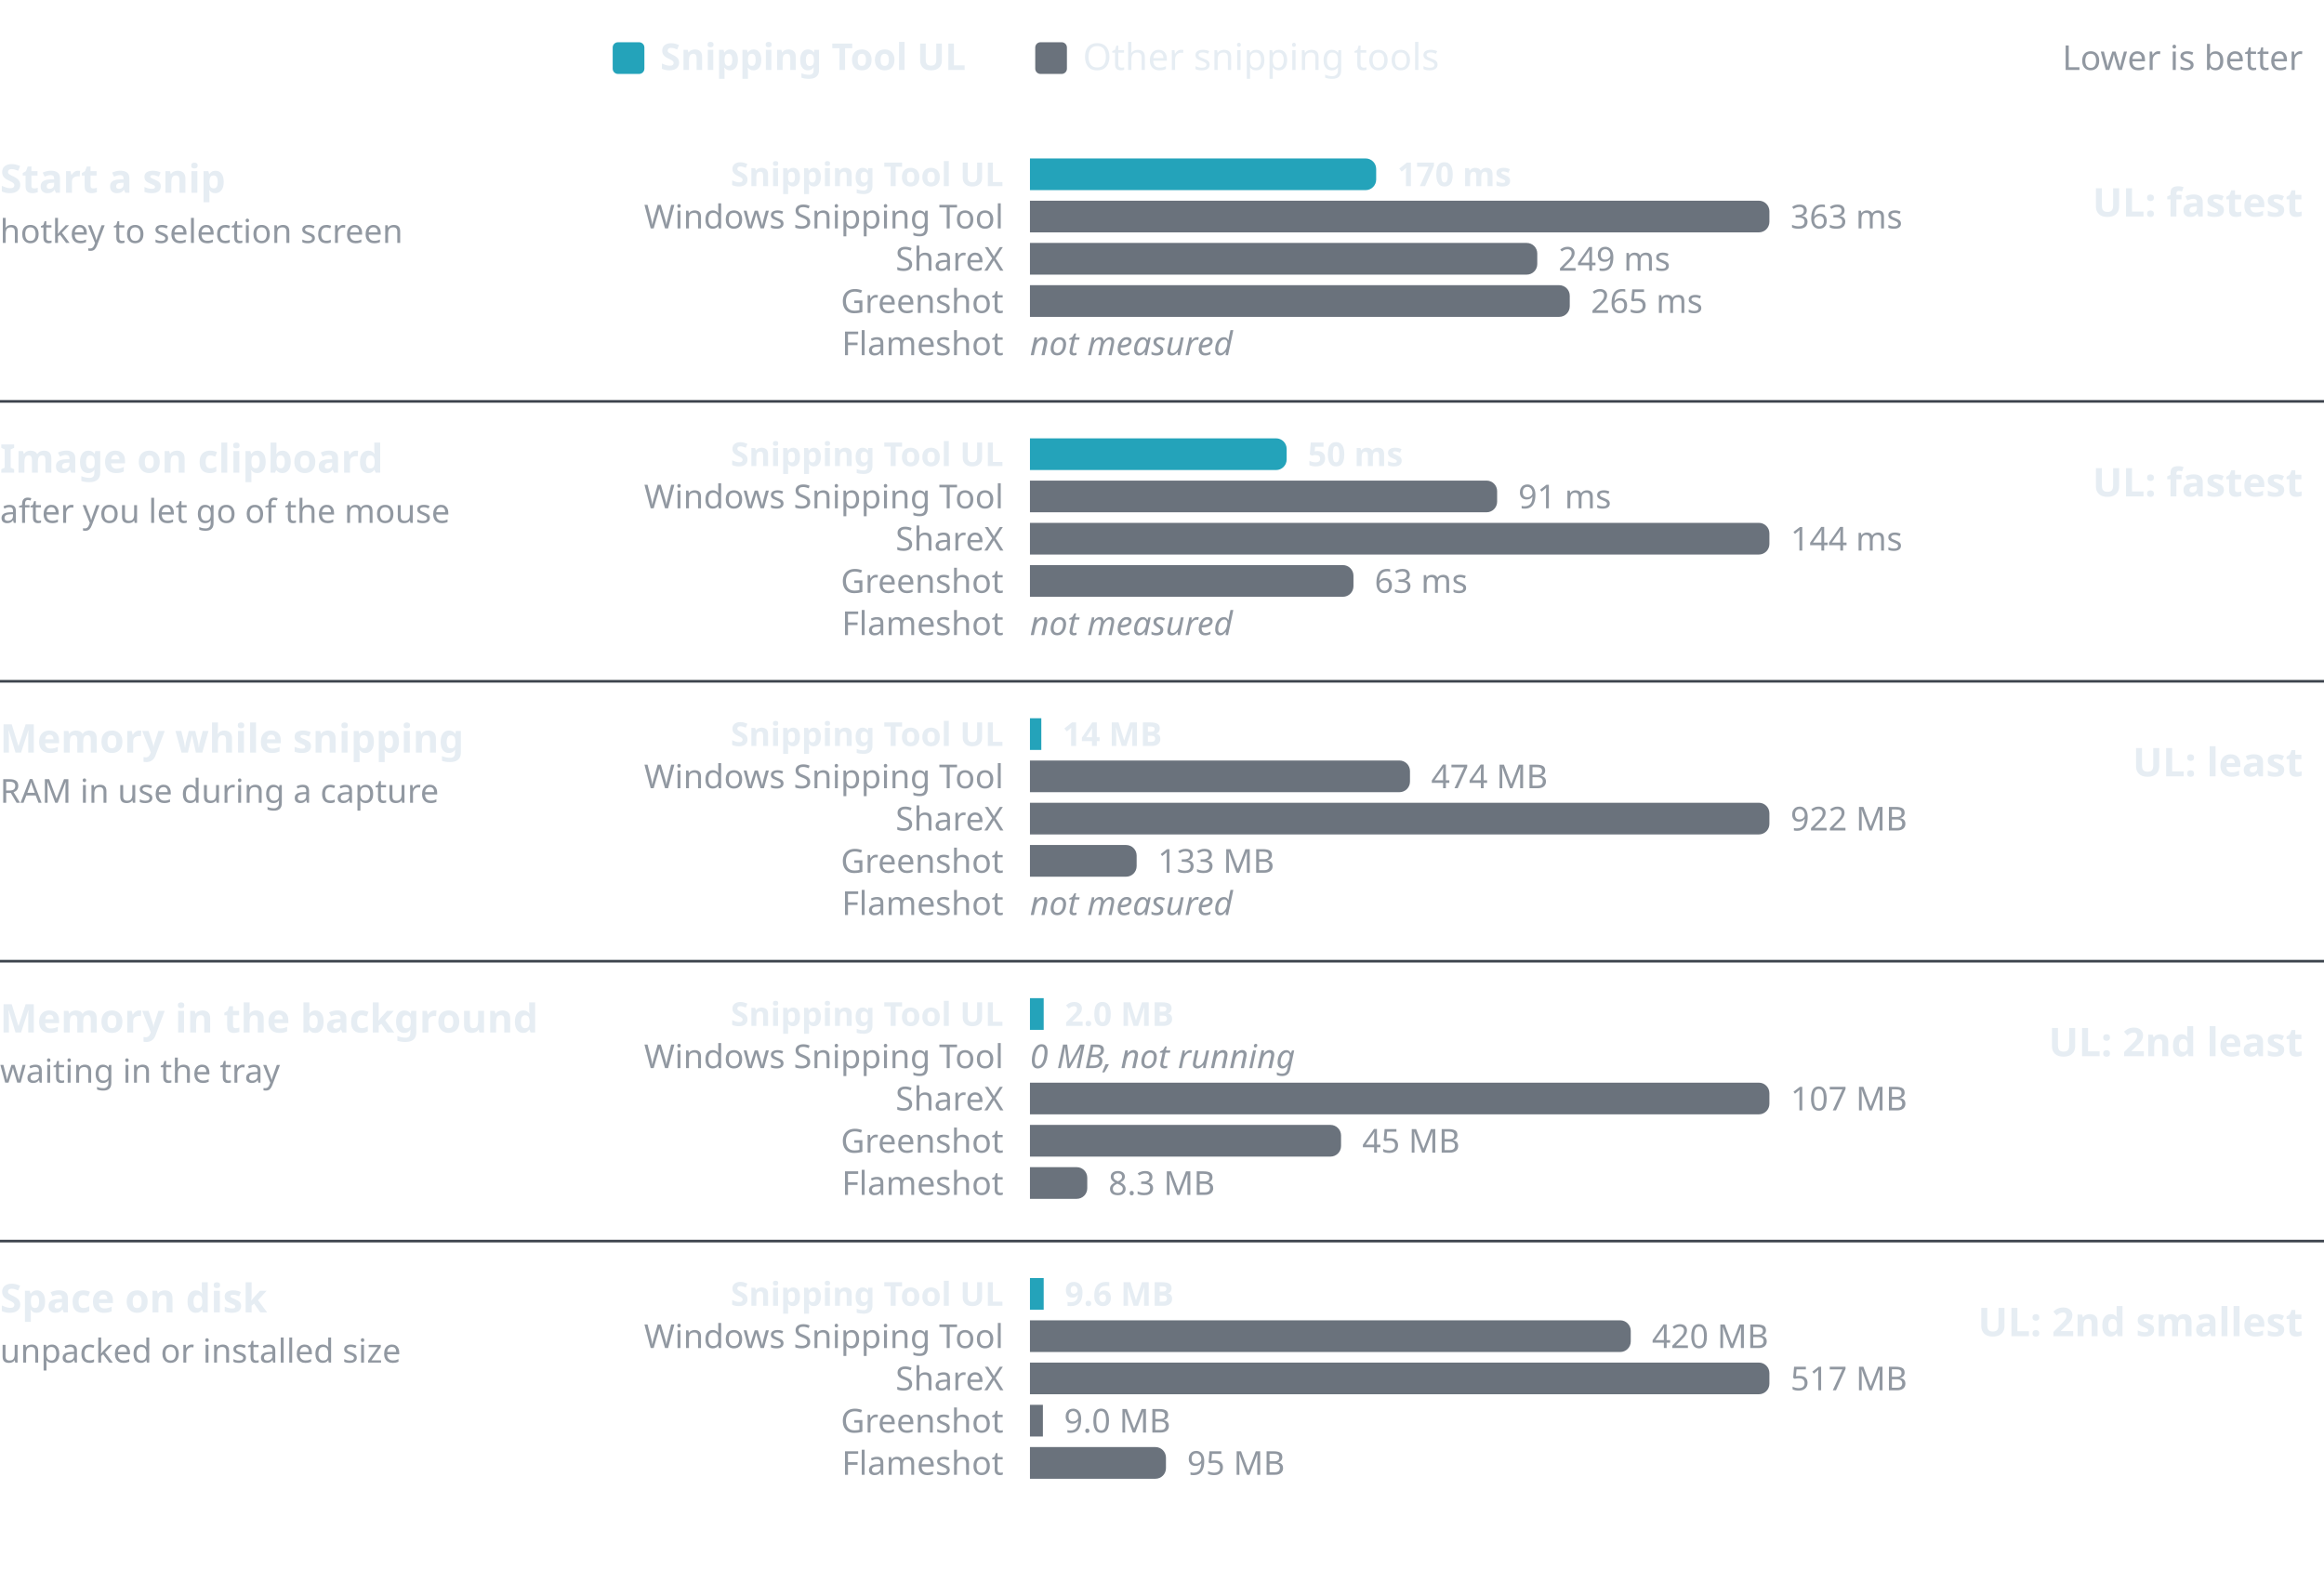
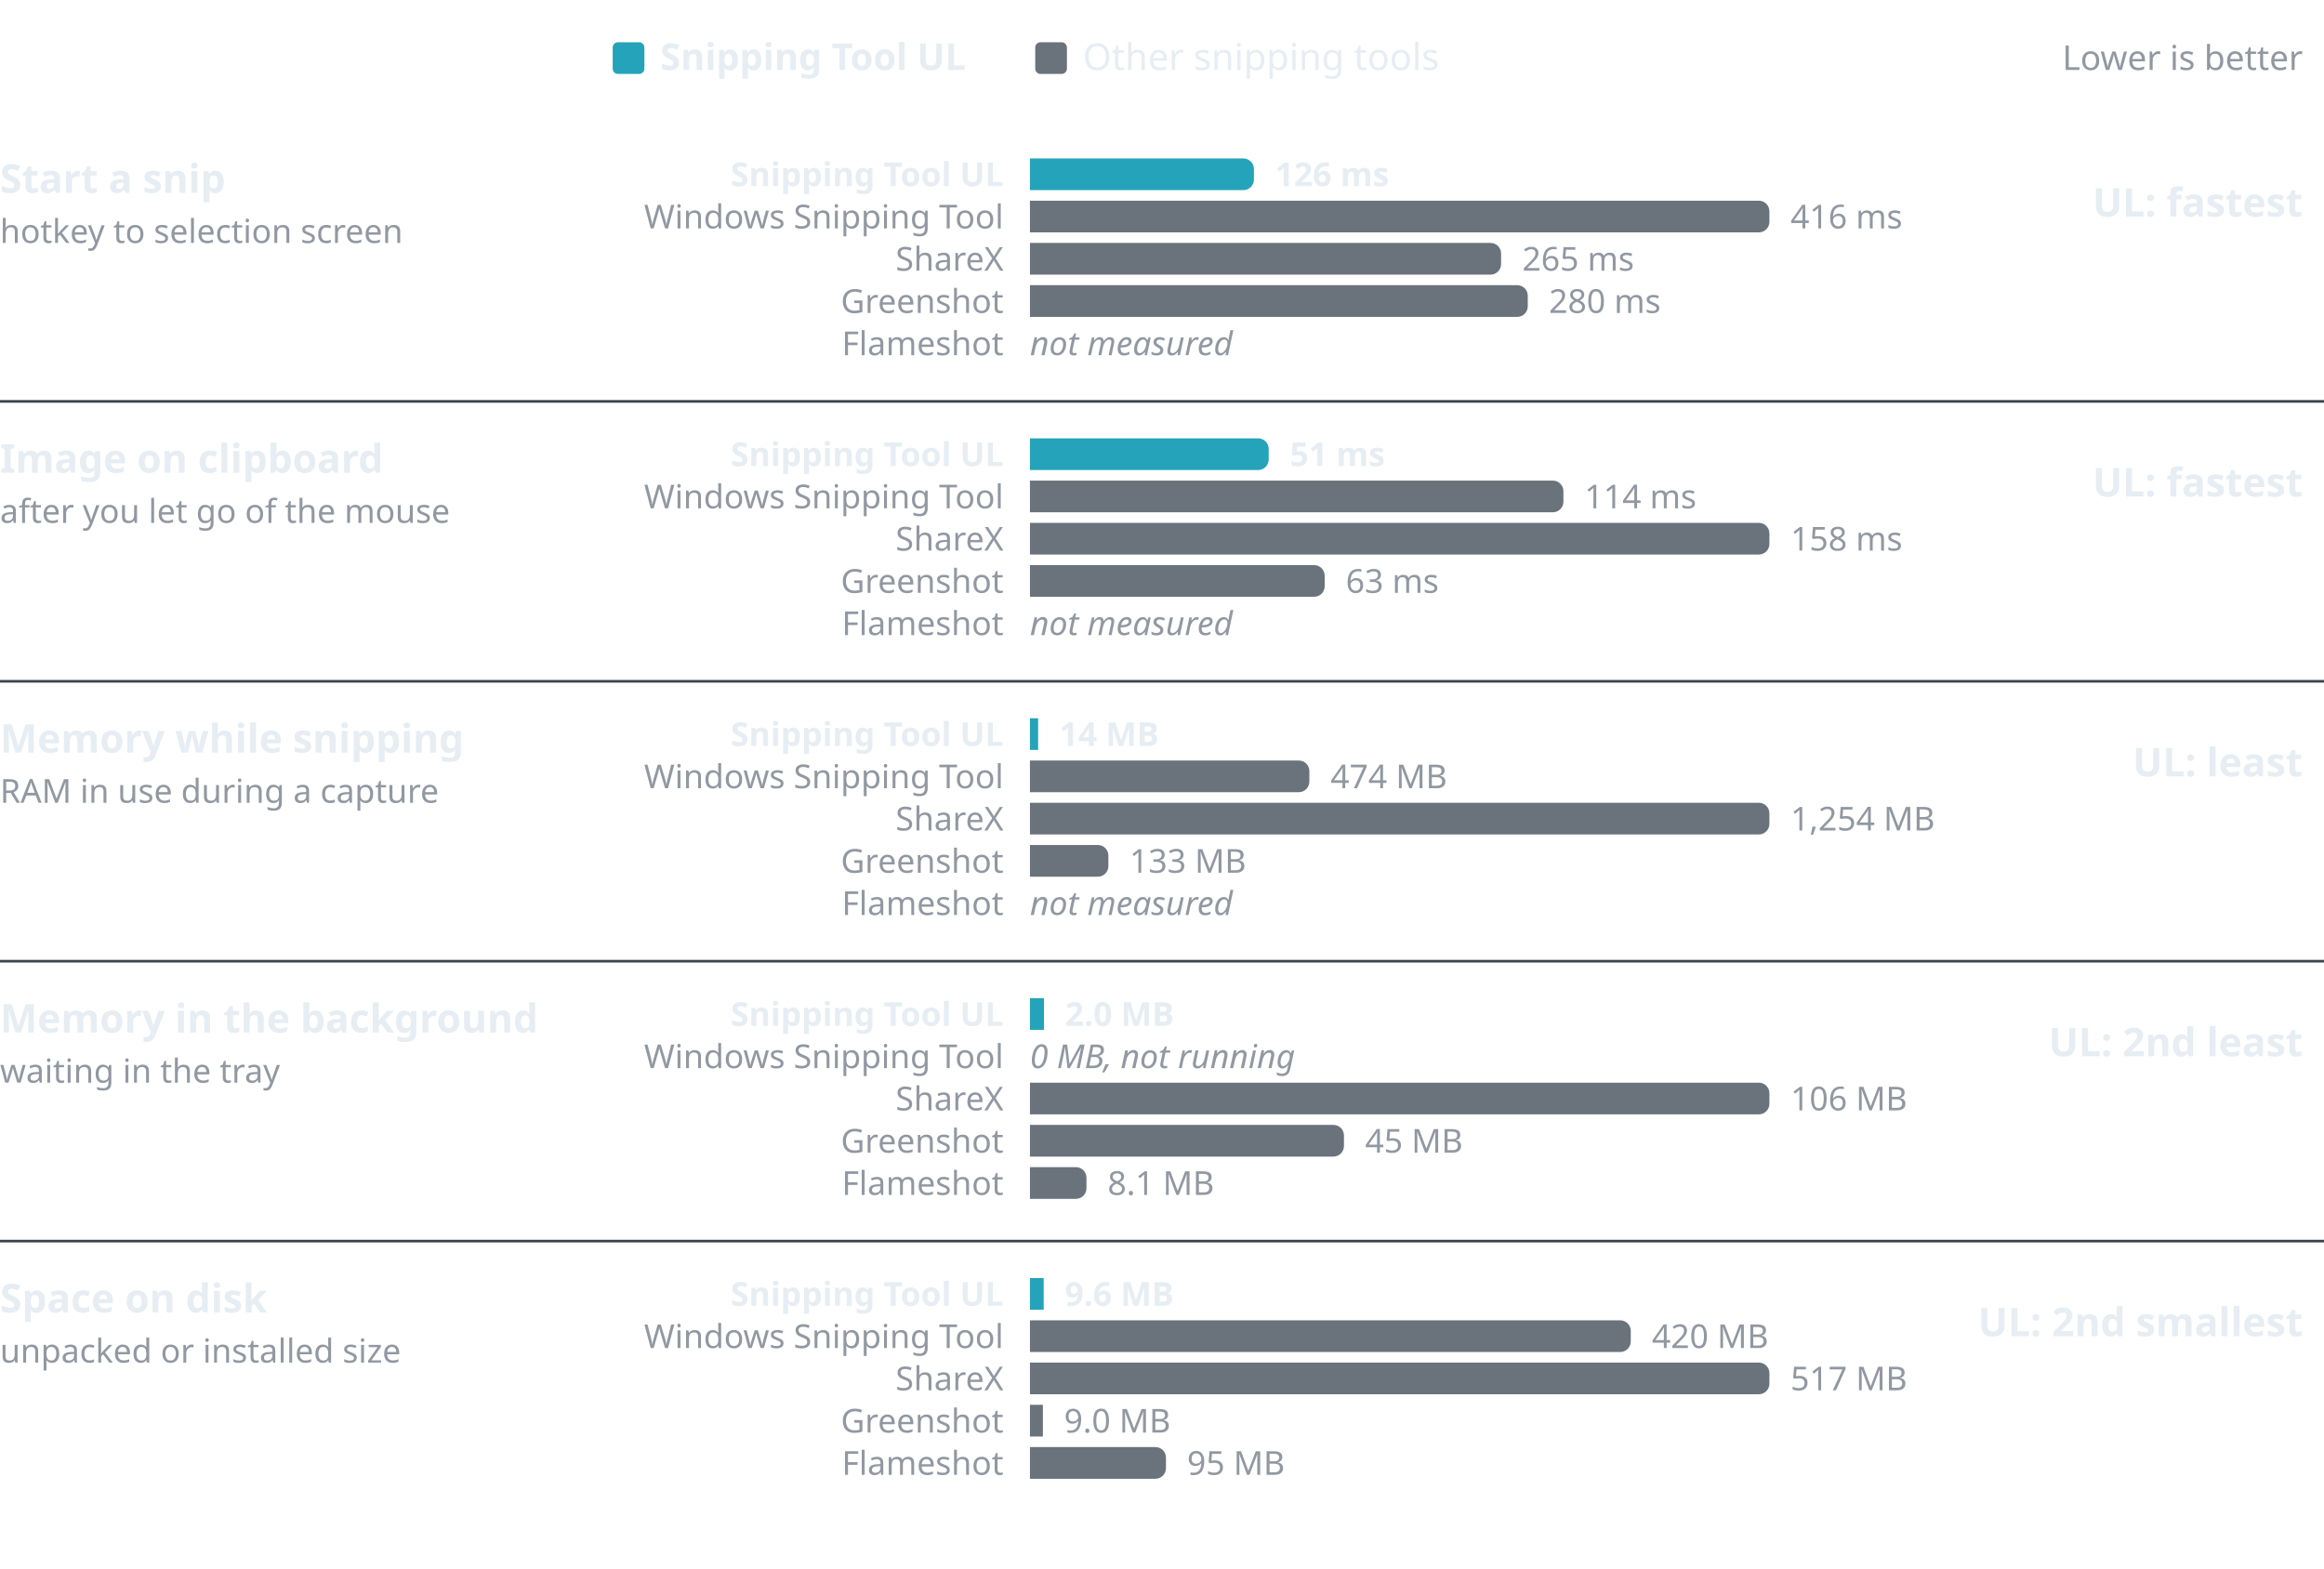
<svg xmlns="http://www.w3.org/2000/svg" width="880" height="594" viewBox="0 0 880 594" font-family="-apple-system, BlinkMacSystemFont, 'Segoe UI', 'Noto Sans', Helvetica, Arial, sans-serif" role="img" aria-labelledby="t d">
  <rect x="232" y="16" width="12" height="12" rx="2" fill="#24A3BA" />
  <text x="250" y="26.5" font-size="14" font-weight="600" fill="#E6EDF3">Snipping Tool UL</text>
  <rect x="392" y="16" width="12" height="12" rx="2" fill="#6A727C" />
  <text x="410" y="26.5" font-size="14" fill="#E6EDF3">Other snipping tools</text>
  <text x="872" y="26.5" font-size="13" fill="#9198A1" text-anchor="end">Lower is better</text>
  <text x="0" y="73" font-size="15" font-weight="600" fill="#E6EDF3">Start a snip</text>
  <text x="0" y="92" font-size="12.5" fill="#9198A1">hotkey to selection screen</text>
  <text x="380" y="70.5" font-size="12.5" font-weight="600" fill="#E6EDF3" text-anchor="end">Snipping Tool UL</text>
-   <path d="M390,60 h127.1 a4,4 0 0 1 4,4 v4 a4,4 0 0 1 -4,4 h-127.1 z" fill="#24A3BA" />
-   <text x="529.1" y="70.5" font-size="12.5" font-weight="600" fill="#E6EDF3">170 ms</text>
+   <path d="M390,60 h80.8 a4,4 0 0 1 4,4 v4 a4,4 0 0 1 -4,4 h-80.8 z" fill="#24A3BA" />
+   <text x="482.8" y="70.5" font-size="12.5" font-weight="600" fill="#E6EDF3">126 ms</text>
  <text x="380" y="86.5" font-size="12.5" font-weight="400" fill="#9198A1" text-anchor="end">Windows Snipping Tool</text>
  <path d="M390,76 h276.0 a4,4 0 0 1 4,4 v4 a4,4 0 0 1 -4,4 h-276.0 z" fill="#6A727C" />
-   <text x="678.0" y="86.5" font-size="12.5" font-weight="400" fill="#9198A1">363 ms</text>
+   <text x="678.0" y="86.5" font-size="12.5" font-weight="400" fill="#9198A1">416 ms</text>
  <text x="380" y="102.5" font-size="12.5" font-weight="400" fill="#9198A1" text-anchor="end">ShareX</text>
-   <path d="M390,92 h188.1 a4,4 0 0 1 4,4 v4 a4,4 0 0 1 -4,4 h-188.1 z" fill="#6A727C" />
-   <text x="590.1" y="102.5" font-size="12.5" font-weight="400" fill="#9198A1">249 ms</text>
+   <path d="M390,92 h174.4 a4,4 0 0 1 4,4 v4 a4,4 0 0 1 -4,4 h-174.4 z" fill="#6A727C" />
+   <text x="576.4" y="102.5" font-size="12.5" font-weight="400" fill="#9198A1">265 ms</text>
  <text x="380" y="118.5" font-size="12.5" font-weight="400" fill="#9198A1" text-anchor="end">Greenshot</text>
-   <path d="M390,108 h200.4 a4,4 0 0 1 4,4 v4 a4,4 0 0 1 -4,4 h-200.4 z" fill="#6A727C" />
-   <text x="602.4" y="118.5" font-size="12.5" font-weight="400" fill="#9198A1">265 ms</text>
+   <path d="M390,108 h184.5 a4,4 0 0 1 4,4 v4 a4,4 0 0 1 -4,4 h-184.5 z" fill="#6A727C" />
+   <text x="586.5" y="118.5" font-size="12.5" font-weight="400" fill="#9198A1">280 ms</text>
  <text x="380" y="134.5" font-size="12.5" font-weight="400" fill="#9198A1" text-anchor="end">Flameshot</text>
  <text x="390" y="134.5" font-size="12.5" font-style="italic" fill="#9198A1">not measured</text>
  <text x="872" y="82" font-size="15" font-weight="700" fill="#E6EDF3" text-anchor="end">UL: fastest</text>
  <line x1="0" x2="880" y1="152" y2="152" stroke="#3D444D" stroke-width="1" />
  <text x="0" y="179" font-size="15" font-weight="600" fill="#E6EDF3">Image on clipboard</text>
  <text x="0" y="198" font-size="12.5" fill="#9198A1">after you let go of the mouse</text>
  <text x="380" y="176.5" font-size="12.5" font-weight="600" fill="#E6EDF3" text-anchor="end">Snipping Tool UL</text>
-   <path d="M390,166 h93.2 a4,4 0 0 1 4,4 v4 a4,4 0 0 1 -4,4 h-93.2 z" fill="#24A3BA" />
-   <text x="495.2" y="176.5" font-size="12.5" font-weight="600" fill="#E6EDF3">50 ms</text>
+   <path d="M390,166 h86.4 a4,4 0 0 1 4,4 v4 a4,4 0 0 1 -4,4 h-86.4 z" fill="#24A3BA" />
+   <text x="488.4" y="176.5" font-size="12.5" font-weight="600" fill="#E6EDF3">51 ms</text>
  <text x="380" y="192.5" font-size="12.5" font-weight="400" fill="#9198A1" text-anchor="end">Windows Snipping Tool</text>
-   <path d="M390,182 h172.9 a4,4 0 0 1 4,4 v4 a4,4 0 0 1 -4,4 h-172.9 z" fill="#6A727C" />
-   <text x="574.9" y="192.5" font-size="12.5" font-weight="400" fill="#9198A1">91 ms</text>
+   <path d="M390,182 h198.0 a4,4 0 0 1 4,4 v4 a4,4 0 0 1 -4,4 h-198.0 z" fill="#6A727C" />
+   <text x="600.0" y="192.5" font-size="12.5" font-weight="400" fill="#9198A1">114 ms</text>
  <text x="380" y="208.5" font-size="12.5" font-weight="400" fill="#9198A1" text-anchor="end">ShareX</text>
  <path d="M390,198 h276.0 a4,4 0 0 1 4,4 v4 a4,4 0 0 1 -4,4 h-276.0 z" fill="#6A727C" />
-   <text x="678.0" y="208.5" font-size="12.5" font-weight="400" fill="#9198A1">144 ms</text>
+   <text x="678.0" y="208.5" font-size="12.5" font-weight="400" fill="#9198A1">158 ms</text>
  <text x="380" y="224.5" font-size="12.5" font-weight="400" fill="#9198A1" text-anchor="end">Greenshot</text>
-   <path d="M390,214 h118.5 a4,4 0 0 1 4,4 v4 a4,4 0 0 1 -4,4 h-118.5 z" fill="#6A727C" />
-   <text x="520.5" y="224.5" font-size="12.5" font-weight="400" fill="#9198A1">63 ms</text>
+   <path d="M390,214 h107.6 a4,4 0 0 1 4,4 v4 a4,4 0 0 1 -4,4 h-107.6 z" fill="#6A727C" />
+   <text x="509.6" y="224.5" font-size="12.5" font-weight="400" fill="#9198A1">63 ms</text>
  <text x="380" y="240.5" font-size="12.5" font-weight="400" fill="#9198A1" text-anchor="end">Flameshot</text>
  <text x="390" y="240.5" font-size="12.5" font-style="italic" fill="#9198A1">not measured</text>
  <text x="872" y="188" font-size="15" font-weight="700" fill="#E6EDF3" text-anchor="end">UL: fastest</text>
  <line x1="0" x2="880" y1="258" y2="258" stroke="#3D444D" stroke-width="1" />
  <text x="0" y="285" font-size="15" font-weight="600" fill="#E6EDF3">Memory while snipping</text>
  <text x="0" y="304" font-size="12.5" fill="#9198A1">RAM in use during a capture</text>
  <text x="380" y="282.5" font-size="12.5" font-weight="600" fill="#E6EDF3" text-anchor="end">Snipping Tool UL</text>
-   <rect x="390" y="272" width="4.3" height="12" fill="#24A3BA" />
-   <text x="402.3" y="282.5" font-size="12.5" font-weight="600" fill="#E6EDF3">14 MB</text>
+   <rect x="390" y="272" width="3.1" height="12" fill="#24A3BA" />
+   <text x="401.1" y="282.5" font-size="12.5" font-weight="600" fill="#E6EDF3">14 MB</text>
  <text x="380" y="298.5" font-size="12.5" font-weight="400" fill="#9198A1" text-anchor="end">Windows Snipping Tool</text>
-   <path d="M390,288 h139.9 a4,4 0 0 1 4,4 v4 a4,4 0 0 1 -4,4 h-139.9 z" fill="#6A727C" />
-   <text x="541.9" y="298.5" font-size="12.5" font-weight="400" fill="#9198A1">474 MB</text>
+   <path d="M390,288 h101.8 a4,4 0 0 1 4,4 v4 a4,4 0 0 1 -4,4 h-101.8 z" fill="#6A727C" />
+   <text x="503.8" y="298.5" font-size="12.5" font-weight="400" fill="#9198A1">474 MB</text>
  <text x="380" y="314.5" font-size="12.5" font-weight="400" fill="#9198A1" text-anchor="end">ShareX</text>
  <path d="M390,304 h276.0 a4,4 0 0 1 4,4 v4 a4,4 0 0 1 -4,4 h-276.0 z" fill="#6A727C" />
-   <text x="678.0" y="314.5" font-size="12.5" font-weight="400" fill="#9198A1">922 MB</text>
+   <text x="678.0" y="314.5" font-size="12.5" font-weight="400" fill="#9198A1">1,254 MB</text>
  <text x="380" y="330.5" font-size="12.5" font-weight="400" fill="#9198A1" text-anchor="end">Greenshot</text>
-   <path d="M390,320 h36.4 a4,4 0 0 1 4,4 v4 a4,4 0 0 1 -4,4 h-36.4 z" fill="#6A727C" />
-   <text x="438.4" y="330.5" font-size="12.5" font-weight="400" fill="#9198A1">133 MB</text>
+   <path d="M390,320 h25.7 a4,4 0 0 1 4,4 v4 a4,4 0 0 1 -4,4 h-25.7 z" fill="#6A727C" />
+   <text x="427.7" y="330.5" font-size="12.5" font-weight="400" fill="#9198A1">133 MB</text>
  <text x="380" y="346.5" font-size="12.5" font-weight="400" fill="#9198A1" text-anchor="end">Flameshot</text>
  <text x="390" y="346.5" font-size="12.5" font-style="italic" fill="#9198A1">not measured</text>
  <text x="872" y="294" font-size="15" font-weight="700" fill="#E6EDF3" text-anchor="end">UL: least</text>
  <line x1="0" x2="880" y1="364" y2="364" stroke="#3D444D" stroke-width="1" />
  <text x="0" y="391" font-size="15" font-weight="600" fill="#E6EDF3">Memory in the background</text>
  <text x="0" y="410" font-size="12.5" fill="#9198A1">waiting in the tray</text>
  <text x="380" y="388.5" font-size="12.5" font-weight="600" fill="#E6EDF3" text-anchor="end">Snipping Tool UL</text>
-   <rect x="390" y="378" width="5.2" height="12" fill="#24A3BA" />
-   <text x="403.2" y="388.5" font-size="12.5" font-weight="600" fill="#E6EDF3">2.0 MB</text>
+   <rect x="390" y="378" width="5.3" height="12" fill="#24A3BA" />
+   <text x="403.3" y="388.5" font-size="12.5" font-weight="600" fill="#E6EDF3">2.0 MB</text>
  <text x="380" y="404.5" font-size="12.5" font-weight="400" fill="#9198A1" text-anchor="end">Windows Snipping Tool</text>
  <text x="390" y="404.5" font-size="12.5" font-style="italic" fill="#9198A1">0 MB, not running</text>
  <text x="380" y="420.5" font-size="12.5" font-weight="400" fill="#9198A1" text-anchor="end">ShareX</text>
  <path d="M390,410 h276.0 a4,4 0 0 1 4,4 v4 a4,4 0 0 1 -4,4 h-276.0 z" fill="#6A727C" />
-   <text x="678.0" y="420.5" font-size="12.5" font-weight="400" fill="#9198A1">107 MB</text>
+   <text x="678.0" y="420.5" font-size="12.5" font-weight="400" fill="#9198A1">106 MB</text>
  <text x="380" y="436.5" font-size="12.5" font-weight="400" fill="#9198A1" text-anchor="end">Greenshot</text>
-   <path d="M390,426 h113.8 a4,4 0 0 1 4,4 v4 a4,4 0 0 1 -4,4 h-113.8 z" fill="#6A727C" />
-   <text x="515.8" y="436.5" font-size="12.5" font-weight="400" fill="#9198A1">45 MB</text>
+   <path d="M390,426 h114.9 a4,4 0 0 1 4,4 v4 a4,4 0 0 1 -4,4 h-114.9 z" fill="#6A727C" />
+   <text x="516.9" y="436.5" font-size="12.5" font-weight="400" fill="#9198A1">45 MB</text>
  <text x="380" y="452.5" font-size="12.5" font-weight="400" fill="#9198A1" text-anchor="end">Flameshot</text>
-   <path d="M390,442 h17.7 a4,4 0 0 1 4,4 v4 a4,4 0 0 1 -4,4 h-17.7 z" fill="#6A727C" />
-   <text x="419.7" y="452.5" font-size="12.5" font-weight="400" fill="#9198A1">8.3 MB</text>
+   <path d="M390,442 h17.4 a4,4 0 0 1 4,4 v4 a4,4 0 0 1 -4,4 h-17.4 z" fill="#6A727C" />
+   <text x="419.4" y="452.5" font-size="12.5" font-weight="400" fill="#9198A1">8.1 MB</text>
  <text x="872" y="400" font-size="15" font-weight="700" fill="#E6EDF3" text-anchor="end">UL: 2nd least</text>
  <line x1="0" x2="880" y1="470" y2="470" stroke="#3D444D" stroke-width="1" />
  <text x="0" y="497" font-size="15" font-weight="600" fill="#E6EDF3">Space on disk</text>
  <text x="0" y="516" font-size="12.5" fill="#9198A1">unpacked or installed size</text>
  <text x="380" y="494.5" font-size="12.5" font-weight="600" fill="#E6EDF3" text-anchor="end">Snipping Tool UL</text>
  <rect x="390" y="484" width="5.2" height="12" fill="#24A3BA" />
  <text x="403.2" y="494.5" font-size="12.5" font-weight="600" fill="#E6EDF3">9.6 MB</text>
  <text x="380" y="510.5" font-size="12.5" font-weight="400" fill="#9198A1" text-anchor="end">Windows Snipping Tool</text>
  <path d="M390,500 h223.5 a4,4 0 0 1 4,4 v4 a4,4 0 0 1 -4,4 h-223.5 z" fill="#6A727C" />
  <text x="625.5" y="510.5" font-size="12.5" font-weight="400" fill="#9198A1">420 MB</text>
  <text x="380" y="526.5" font-size="12.5" font-weight="400" fill="#9198A1" text-anchor="end">ShareX</text>
  <path d="M390,516 h276.0 a4,4 0 0 1 4,4 v4 a4,4 0 0 1 -4,4 h-276.0 z" fill="#6A727C" />
  <text x="678.0" y="526.5" font-size="12.5" font-weight="400" fill="#9198A1">517 MB</text>
  <text x="380" y="542.5" font-size="12.5" font-weight="400" fill="#9198A1" text-anchor="end">Greenshot</text>
  <rect x="390" y="532" width="4.9" height="12" fill="#6A727C" />
  <text x="402.9" y="542.5" font-size="12.5" font-weight="400" fill="#9198A1">9.0 MB</text>
  <text x="380" y="558.5" font-size="12.5" font-weight="400" fill="#9198A1" text-anchor="end">Flameshot</text>
  <path d="M390,548 h47.5 a4,4 0 0 1 4,4 v4 a4,4 0 0 1 -4,4 h-47.5 z" fill="#6A727C" />
  <text x="449.5" y="558.5" font-size="12.5" font-weight="400" fill="#9198A1">95 MB</text>
  <text x="872" y="506" font-size="15" font-weight="700" fill="#E6EDF3" text-anchor="end">UL: 2nd smallest</text>
</svg>
